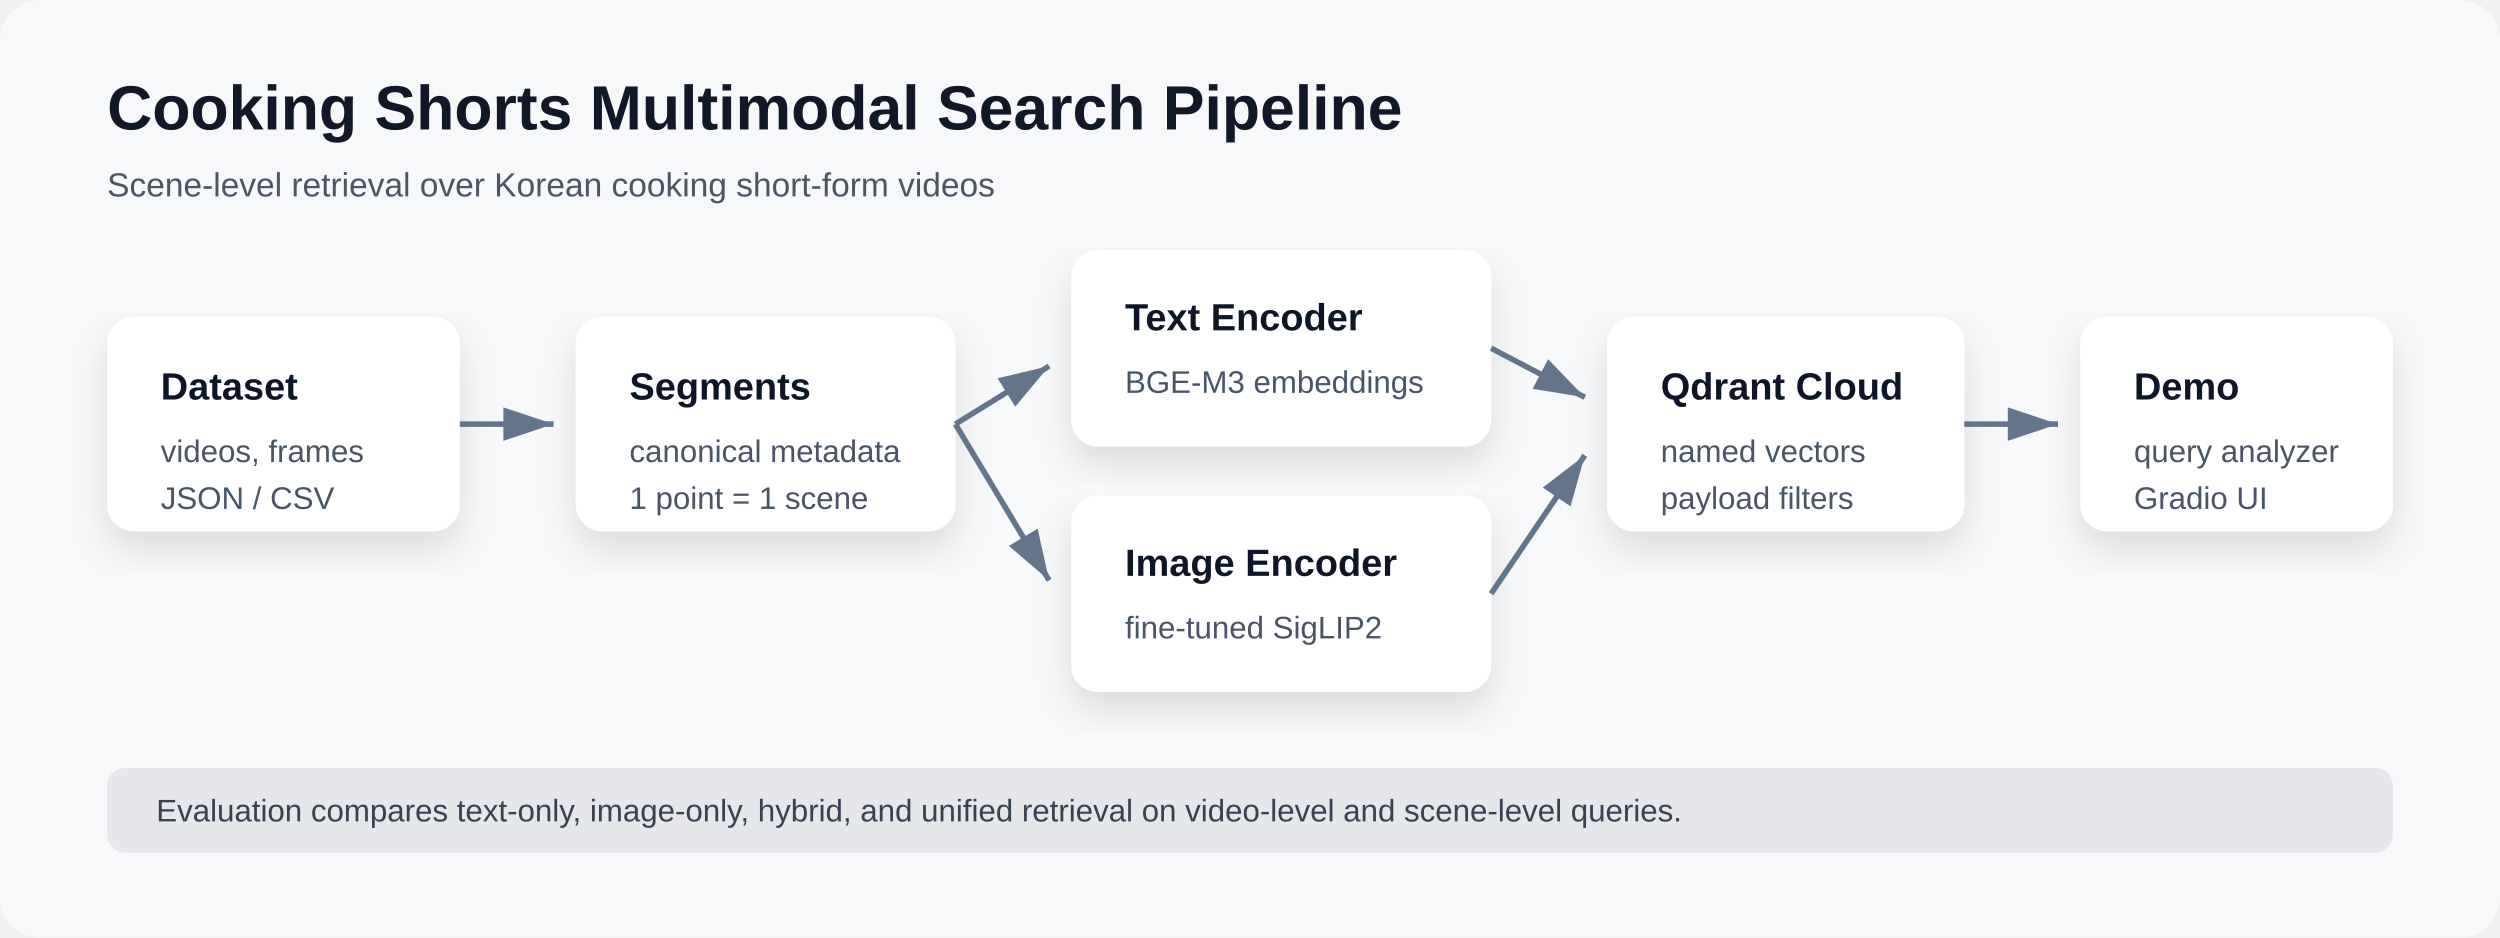
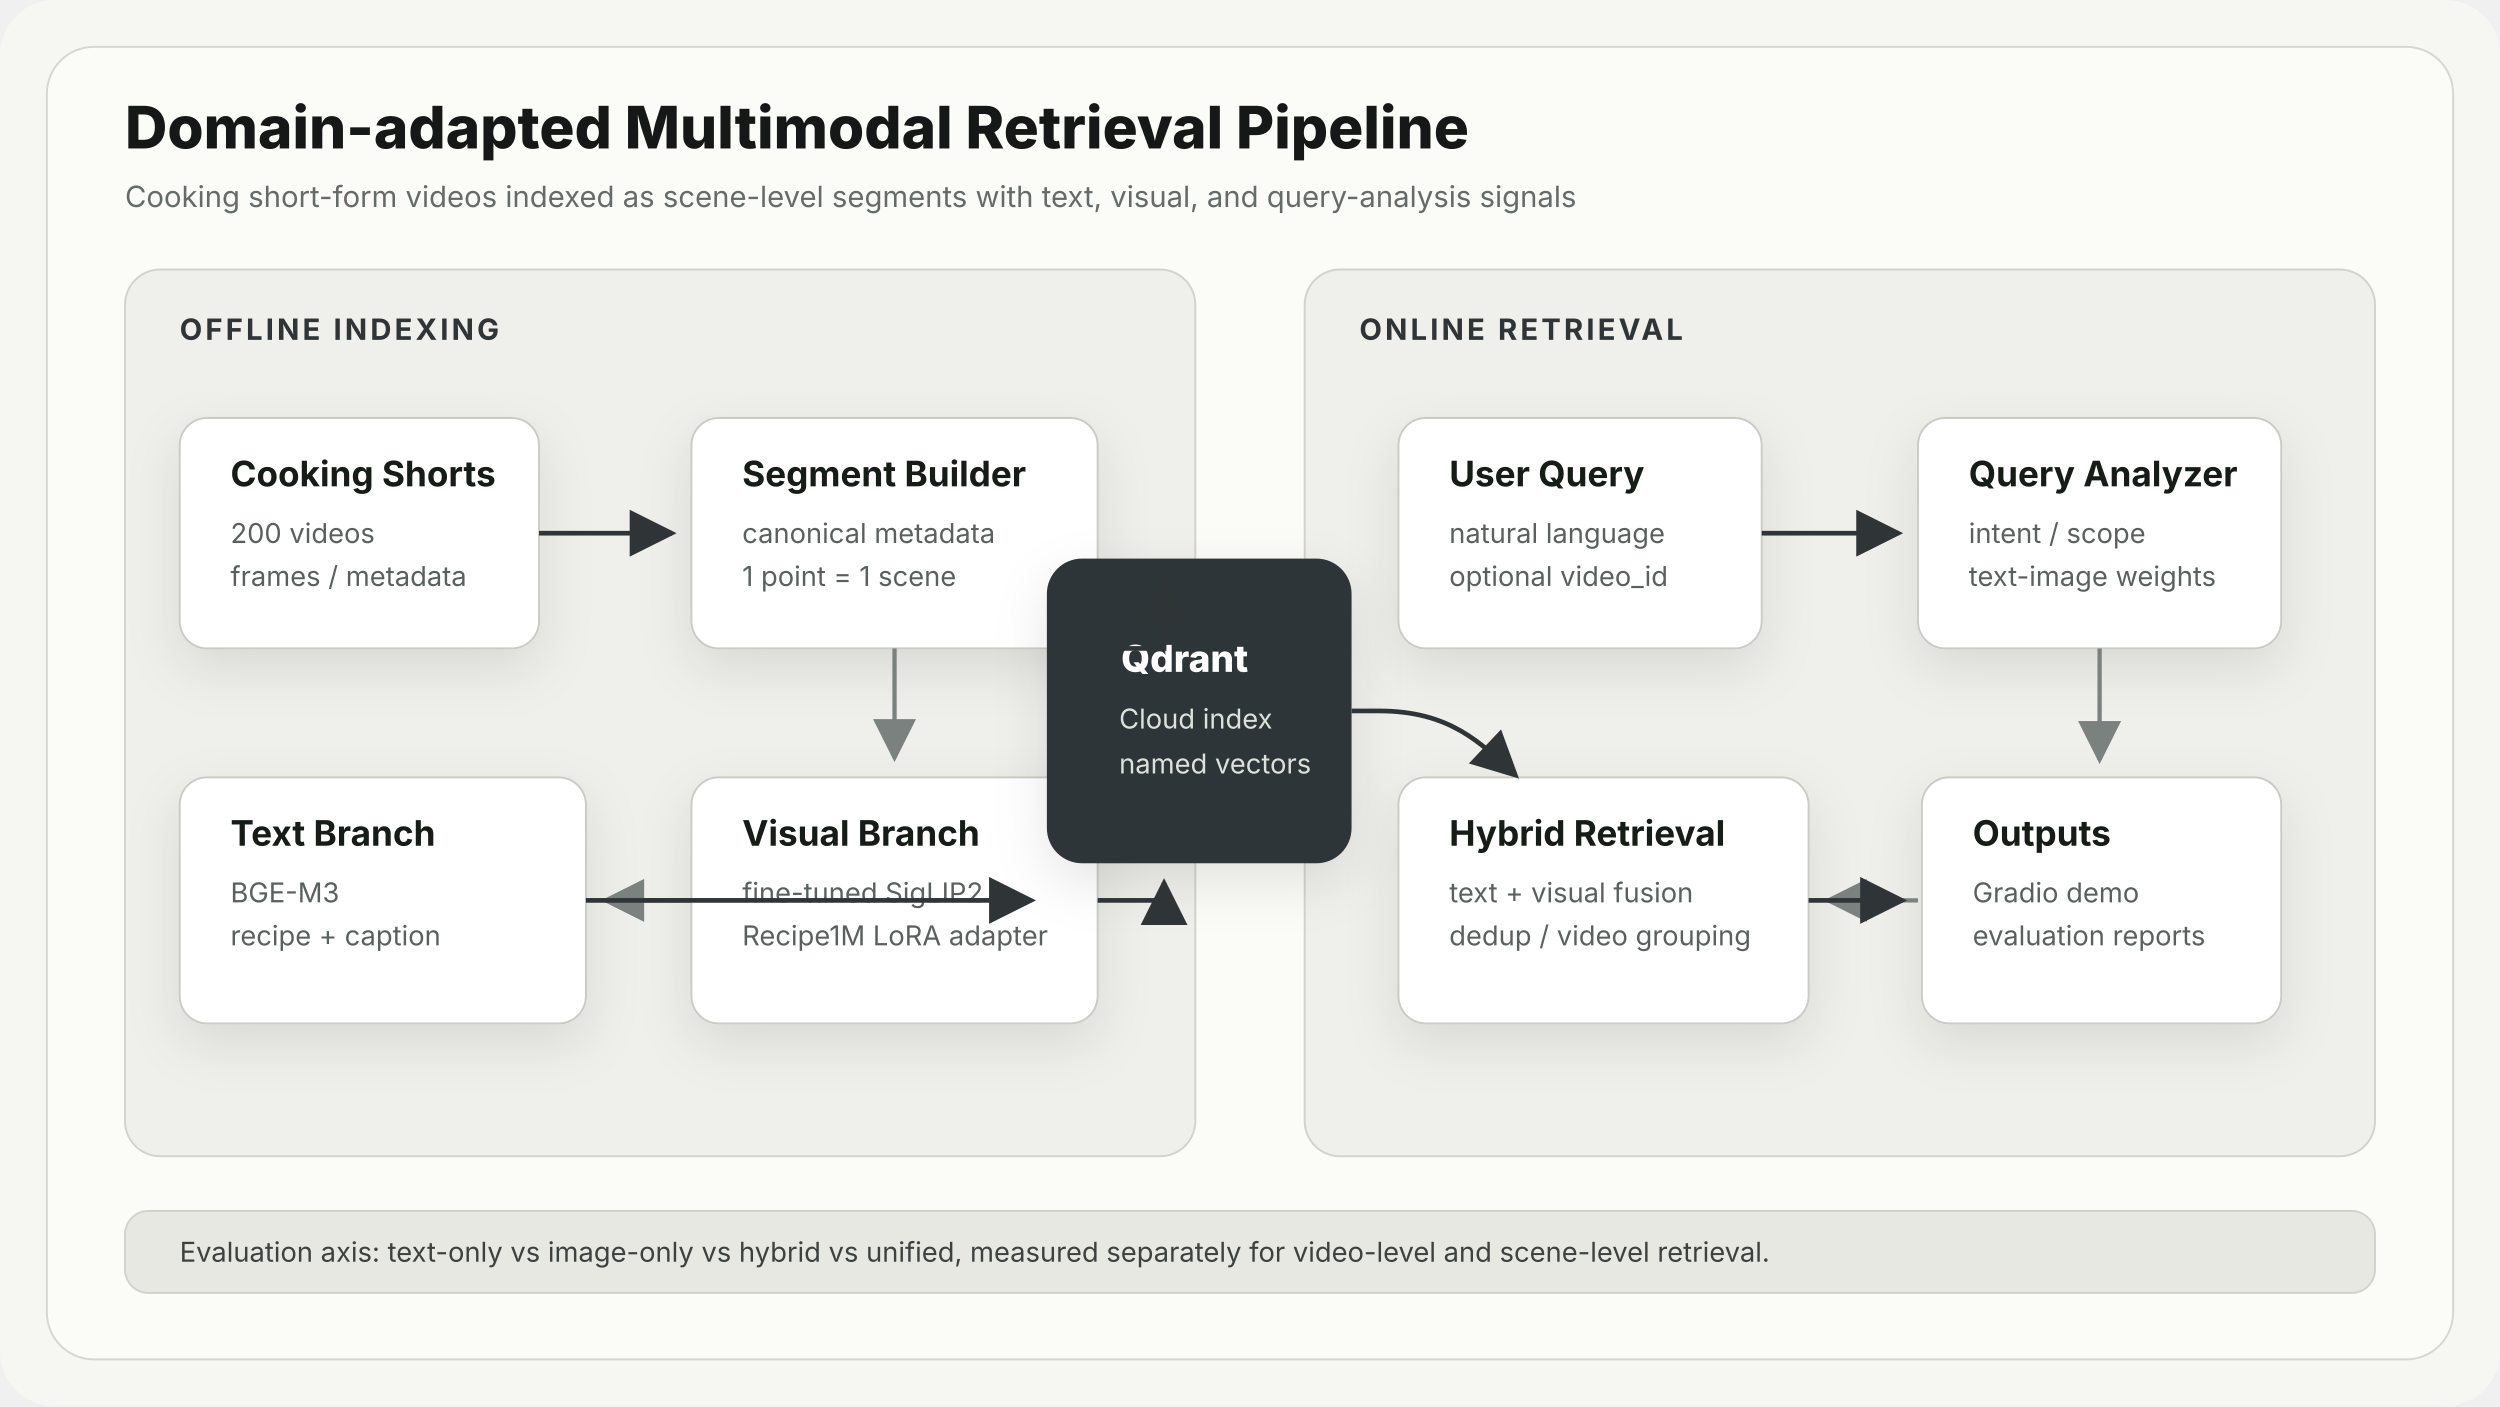
- <svg xmlns="http://www.w3.org/2000/svg" width="1120" height="420" viewBox="0 0 1120 420" fill="none">
-   <rect width="1120" height="420" rx="18" fill="#F7F8FA" />
-   <text x="48" y="58" fill="#111827" font-family="Arial, sans-serif" font-size="28" font-weight="700">Cooking Shorts Multimodal Search Pipeline</text>
-   <text x="48" y="88" fill="#4B5563" font-family="Arial, sans-serif" font-size="15">Scene-level retrieval over Korean cooking short-form videos</text>
+ <svg xmlns="http://www.w3.org/2000/svg" width="1280" height="720" viewBox="0 0 1280 720" fill="none">
+   <rect width="1280" height="720" rx="28" fill="#F6F6F3" />
+   <rect x="24" y="24" width="1232" height="672" rx="24" fill="#FBFBF8" stroke="#D7D7D0" />
  <defs>
-     <filter id="shadow" x="-10%" y="-10%" width="120%" height="130%">
-       <feDropShadow dx="0" dy="8" stdDeviation="8" flood-color="#111827" flood-opacity="0.12" />
+     <filter id="softShadow" x="-20%" y="-20%" width="140%" height="150%">
+       <feDropShadow dx="0" dy="10" stdDeviation="14" flood-color="#111111" flood-opacity="0.10" />
    </filter>
-     <marker id="arrow" markerWidth="10" markerHeight="10" refX="9" refY="3" orient="auto" markerUnits="strokeWidth">
-       <path d="M0,0 L0,6 L9,3 z" fill="#64748B" />
+     <marker id="arrowDark" markerWidth="12" markerHeight="12" refX="10" refY="6" orient="auto" markerUnits="strokeWidth">
+       <path d="M1 1L11 6L1 11V1Z" fill="#2F3437" />
+     </marker>
+     <marker id="arrowMuted" markerWidth="12" markerHeight="12" refX="10" refY="6" orient="auto" markerUnits="strokeWidth">
+       <path d="M1 1L11 6L1 11V1Z" fill="#7B817F" />
    </marker>
  </defs>
-   <g filter="url(#shadow)">
-     <rect x="48" y="142" width="158" height="96" rx="12" fill="#FFFFFF" />
-     <text x="72" y="179" fill="#111827" font-family="Arial, sans-serif" font-size="17" font-weight="700">Dataset</text>
-     <text x="72" y="207" fill="#475569" font-family="Arial, sans-serif" font-size="14">videos, frames</text>
-     <text x="72" y="228" fill="#475569" font-family="Arial, sans-serif" font-size="14">JSON / CSV</text>
+   <text x="64" y="76" fill="#151817" font-family="Inter, Arial, sans-serif" font-size="30" font-weight="760">Domain-adapted Multimodal Retrieval Pipeline</text>
+   <text x="64" y="106" fill="#656B68" font-family="Inter, Arial, sans-serif" font-size="15">Cooking short-form videos indexed as scene-level segments with text, visual, and query-analysis signals</text>
+   <rect x="64" y="138" width="548" height="454" rx="18" fill="#EFEFEB" stroke="#D3D3CC" />
+   <text x="92" y="174" fill="#2F3437" font-family="Inter, Arial, sans-serif" font-size="15" font-weight="700" letter-spacing="1.6">OFFLINE INDEXING</text>
+   <rect x="668" y="138" width="548" height="454" rx="18" fill="#EFEFEB" stroke="#D3D3CC" />
+   <text x="696" y="174" fill="#2F3437" font-family="Inter, Arial, sans-serif" font-size="15" font-weight="700" letter-spacing="1.6">ONLINE RETRIEVAL</text>
+   <g filter="url(#softShadow)">
+     <rect x="92" y="214" width="184" height="118" rx="14" fill="#FFFFFF" stroke="#C9CBC5" />
+     <text x="118" y="249" fill="#171A19" font-family="Inter, Arial, sans-serif" font-size="18" font-weight="740">Cooking Shorts</text>
+     <text x="118" y="278" fill="#5A615E" font-family="Inter, Arial, sans-serif" font-size="14">200 videos</text>
+     <text x="118" y="300" fill="#5A615E" font-family="Inter, Arial, sans-serif" font-size="14">frames / metadata</text>
  </g>
-   <g filter="url(#shadow)">
-     <rect x="258" y="142" width="170" height="96" rx="12" fill="#FFFFFF" />
-     <text x="282" y="179" fill="#111827" font-family="Arial, sans-serif" font-size="17" font-weight="700">Segments</text>
-     <text x="282" y="207" fill="#475569" font-family="Arial, sans-serif" font-size="14">canonical metadata</text>
-     <text x="282" y="228" fill="#475569" font-family="Arial, sans-serif" font-size="14">1 point = 1 scene</text>
+   <g filter="url(#softShadow)">
+     <rect x="354" y="214" width="208" height="118" rx="14" fill="#FFFFFF" stroke="#C9CBC5" />
+     <text x="380" y="249" fill="#171A19" font-family="Inter, Arial, sans-serif" font-size="18" font-weight="740">Segment Builder</text>
+     <text x="380" y="278" fill="#5A615E" font-family="Inter, Arial, sans-serif" font-size="14">canonical metadata</text>
+     <text x="380" y="300" fill="#5A615E" font-family="Inter, Arial, sans-serif" font-size="14">1 point = 1 scene</text>
  </g>
-   <g filter="url(#shadow)">
-     <rect x="480" y="112" width="188" height="88" rx="12" fill="#FFFFFF" />
-     <text x="504" y="148" fill="#111827" font-family="Arial, sans-serif" font-size="17" font-weight="700">Text Encoder</text>
-     <text x="504" y="176" fill="#475569" font-family="Arial, sans-serif" font-size="14">BGE-M3 embeddings</text>
+   <g filter="url(#softShadow)">
+     <rect x="92" y="398" width="208" height="126" rx="14" fill="#FFFFFF" stroke="#C9CBC5" />
+     <text x="118" y="433" fill="#171A19" font-family="Inter, Arial, sans-serif" font-size="18" font-weight="740">Text Branch</text>
+     <text x="118" y="462" fill="#5A615E" font-family="Inter, Arial, sans-serif" font-size="14">BGE-M3</text>
+     <text x="118" y="484" fill="#5A615E" font-family="Inter, Arial, sans-serif" font-size="14">recipe + caption</text>
  </g>
-   <g filter="url(#shadow)">
-     <rect x="480" y="222" width="188" height="88" rx="12" fill="#FFFFFF" />
-     <text x="504" y="258" fill="#111827" font-family="Arial, sans-serif" font-size="17" font-weight="700">Image Encoder</text>
-     <text x="504" y="286" fill="#475569" font-family="Arial, sans-serif" font-size="14">fine-tuned SigLIP2</text>
+   <g filter="url(#softShadow)">
+     <rect x="354" y="398" width="208" height="126" rx="14" fill="#FFFFFF" stroke="#C9CBC5" />
+     <text x="380" y="433" fill="#171A19" font-family="Inter, Arial, sans-serif" font-size="18" font-weight="740">Visual Branch</text>
+     <text x="380" y="462" fill="#5A615E" font-family="Inter, Arial, sans-serif" font-size="14">fine-tuned SigLIP2</text>
+     <text x="380" y="484" fill="#5A615E" font-family="Inter, Arial, sans-serif" font-size="14">Recipe1M LoRA adapter</text>
  </g>
-   <g filter="url(#shadow)">
-     <rect x="720" y="142" width="160" height="96" rx="12" fill="#FFFFFF" />
-     <text x="744" y="179" fill="#111827" font-family="Arial, sans-serif" font-size="17" font-weight="700">Qdrant Cloud</text>
-     <text x="744" y="207" fill="#475569" font-family="Arial, sans-serif" font-size="14">named vectors</text>
-     <text x="744" y="228" fill="#475569" font-family="Arial, sans-serif" font-size="14">payload filters</text>
+   <g filter="url(#softShadow)">
+     <rect x="536" y="286" width="156" height="156" rx="18" fill="#2F3437" />
+     <text x="574" y="344" fill="#FFFFFF" font-family="Inter, Arial, sans-serif" font-size="19" font-weight="760">Qdrant</text>
+     <text x="573" y="373" fill="#DDE1DD" font-family="Inter, Arial, sans-serif" font-size="14">Cloud index</text>
+     <text x="573" y="396" fill="#DDE1DD" font-family="Inter, Arial, sans-serif" font-size="14">named vectors</text>
  </g>
-   <g filter="url(#shadow)">
-     <rect x="932" y="142" width="140" height="96" rx="12" fill="#FFFFFF" />
-     <text x="956" y="179" fill="#111827" font-family="Arial, sans-serif" font-size="17" font-weight="700">Demo</text>
-     <text x="956" y="207" fill="#475569" font-family="Arial, sans-serif" font-size="14">query analyzer</text>
-     <text x="956" y="228" fill="#475569" font-family="Arial, sans-serif" font-size="14">Gradio UI</text>
+   <g filter="url(#softShadow)">
+     <rect x="716" y="214" width="186" height="118" rx="14" fill="#FFFFFF" stroke="#C9CBC5" />
+     <text x="742" y="249" fill="#171A19" font-family="Inter, Arial, sans-serif" font-size="18" font-weight="740">User Query</text>
+     <text x="742" y="278" fill="#5A615E" font-family="Inter, Arial, sans-serif" font-size="14">natural language</text>
+     <text x="742" y="300" fill="#5A615E" font-family="Inter, Arial, sans-serif" font-size="14">optional video_id</text>
  </g>
-   <line x1="206" y1="190" x2="248" y2="190" stroke="#64748B" stroke-width="2.5" marker-end="url(#arrow)" />
-   <line x1="428" y1="190" x2="470" y2="164" stroke="#64748B" stroke-width="2.5" marker-end="url(#arrow)" />
-   <line x1="428" y1="190" x2="470" y2="260" stroke="#64748B" stroke-width="2.5" marker-end="url(#arrow)" />
-   <line x1="668" y1="156" x2="710" y2="178" stroke="#64748B" stroke-width="2.5" marker-end="url(#arrow)" />
-   <line x1="668" y1="266" x2="710" y2="204" stroke="#64748B" stroke-width="2.5" marker-end="url(#arrow)" />
-   <line x1="880" y1="190" x2="922" y2="190" stroke="#64748B" stroke-width="2.5" marker-end="url(#arrow)" />
-   <rect x="48" y="344" width="1024" height="38" rx="8" fill="#E5E7EB" />
-   <text x="70" y="368" fill="#374151" font-family="Arial, sans-serif" font-size="14">Evaluation compares text-only, image-only, hybrid, and unified retrieval on video-level and scene-level queries.</text>
+   <g filter="url(#softShadow)">
+     <rect x="982" y="214" width="186" height="118" rx="14" fill="#FFFFFF" stroke="#C9CBC5" />
+     <text x="1008" y="249" fill="#171A19" font-family="Inter, Arial, sans-serif" font-size="18" font-weight="740">Query Analyzer</text>
+     <text x="1008" y="278" fill="#5A615E" font-family="Inter, Arial, sans-serif" font-size="14">intent / scope</text>
+     <text x="1008" y="300" fill="#5A615E" font-family="Inter, Arial, sans-serif" font-size="14">text-image weights</text>
+   </g>
+   <g filter="url(#softShadow)">
+     <rect x="716" y="398" width="210" height="126" rx="14" fill="#FFFFFF" stroke="#C9CBC5" />
+     <text x="742" y="433" fill="#171A19" font-family="Inter, Arial, sans-serif" font-size="18" font-weight="740">Hybrid Retrieval</text>
+     <text x="742" y="462" fill="#5A615E" font-family="Inter, Arial, sans-serif" font-size="14">text + visual fusion</text>
+     <text x="742" y="484" fill="#5A615E" font-family="Inter, Arial, sans-serif" font-size="14">dedup / video grouping</text>
+   </g>
+   <g filter="url(#softShadow)">
+     <rect x="984" y="398" width="184" height="126" rx="14" fill="#FFFFFF" stroke="#C9CBC5" />
+     <text x="1010" y="433" fill="#171A19" font-family="Inter, Arial, sans-serif" font-size="18" font-weight="740">Outputs</text>
+     <text x="1010" y="462" fill="#5A615E" font-family="Inter, Arial, sans-serif" font-size="14">Gradio demo</text>
+     <text x="1010" y="484" fill="#5A615E" font-family="Inter, Arial, sans-serif" font-size="14">evaluation reports</text>
+   </g>
+   <path d="M276 273H344" stroke="#2F3437" stroke-width="2.4" marker-end="url(#arrowDark)" />
+   <path d="M458 332V388" stroke="#7B817F" stroke-width="2.2" marker-end="url(#arrowMuted)" />
+   <path d="M354 461H310" stroke="#7B817F" stroke-width="2.2" marker-end="url(#arrowMuted)" />
+   <path d="M300 461H528" stroke="#2F3437" stroke-width="2.4" marker-end="url(#arrowDark)" />
+   <path d="M562 461H596V452" stroke="#2F3437" stroke-width="2.4" marker-end="url(#arrowDark)" />
+   <path d="M562 332H596V296" stroke="#2F3437" stroke-width="2.4" marker-end="url(#arrowDark)" />
+   <path d="M902 273H972" stroke="#2F3437" stroke-width="2.4" marker-end="url(#arrowDark)" />
+   <path d="M1075 332V389" stroke="#7B817F" stroke-width="2.2" marker-end="url(#arrowMuted)" />
+   <path d="M982 461H936" stroke="#7B817F" stroke-width="2.2" marker-end="url(#arrowMuted)" />
+   <path d="M692 364H706C742 364 758 380 776 397" stroke="#2F3437" stroke-width="2.4" marker-end="url(#arrowDark)" />
+   <path d="M926 461H974" stroke="#2F3437" stroke-width="2.4" marker-end="url(#arrowDark)" />
+   <rect x="64" y="620" width="1152" height="42" rx="12" fill="#E8E8E2" stroke="#D1D3CC" />
+   <text x="92" y="646" fill="#3D4240" font-family="Inter, Arial, sans-serif" font-size="14">Evaluation axis: text-only vs image-only vs hybrid vs unified, measured separately for video-level and scene-level retrieval.</text>
</svg>
